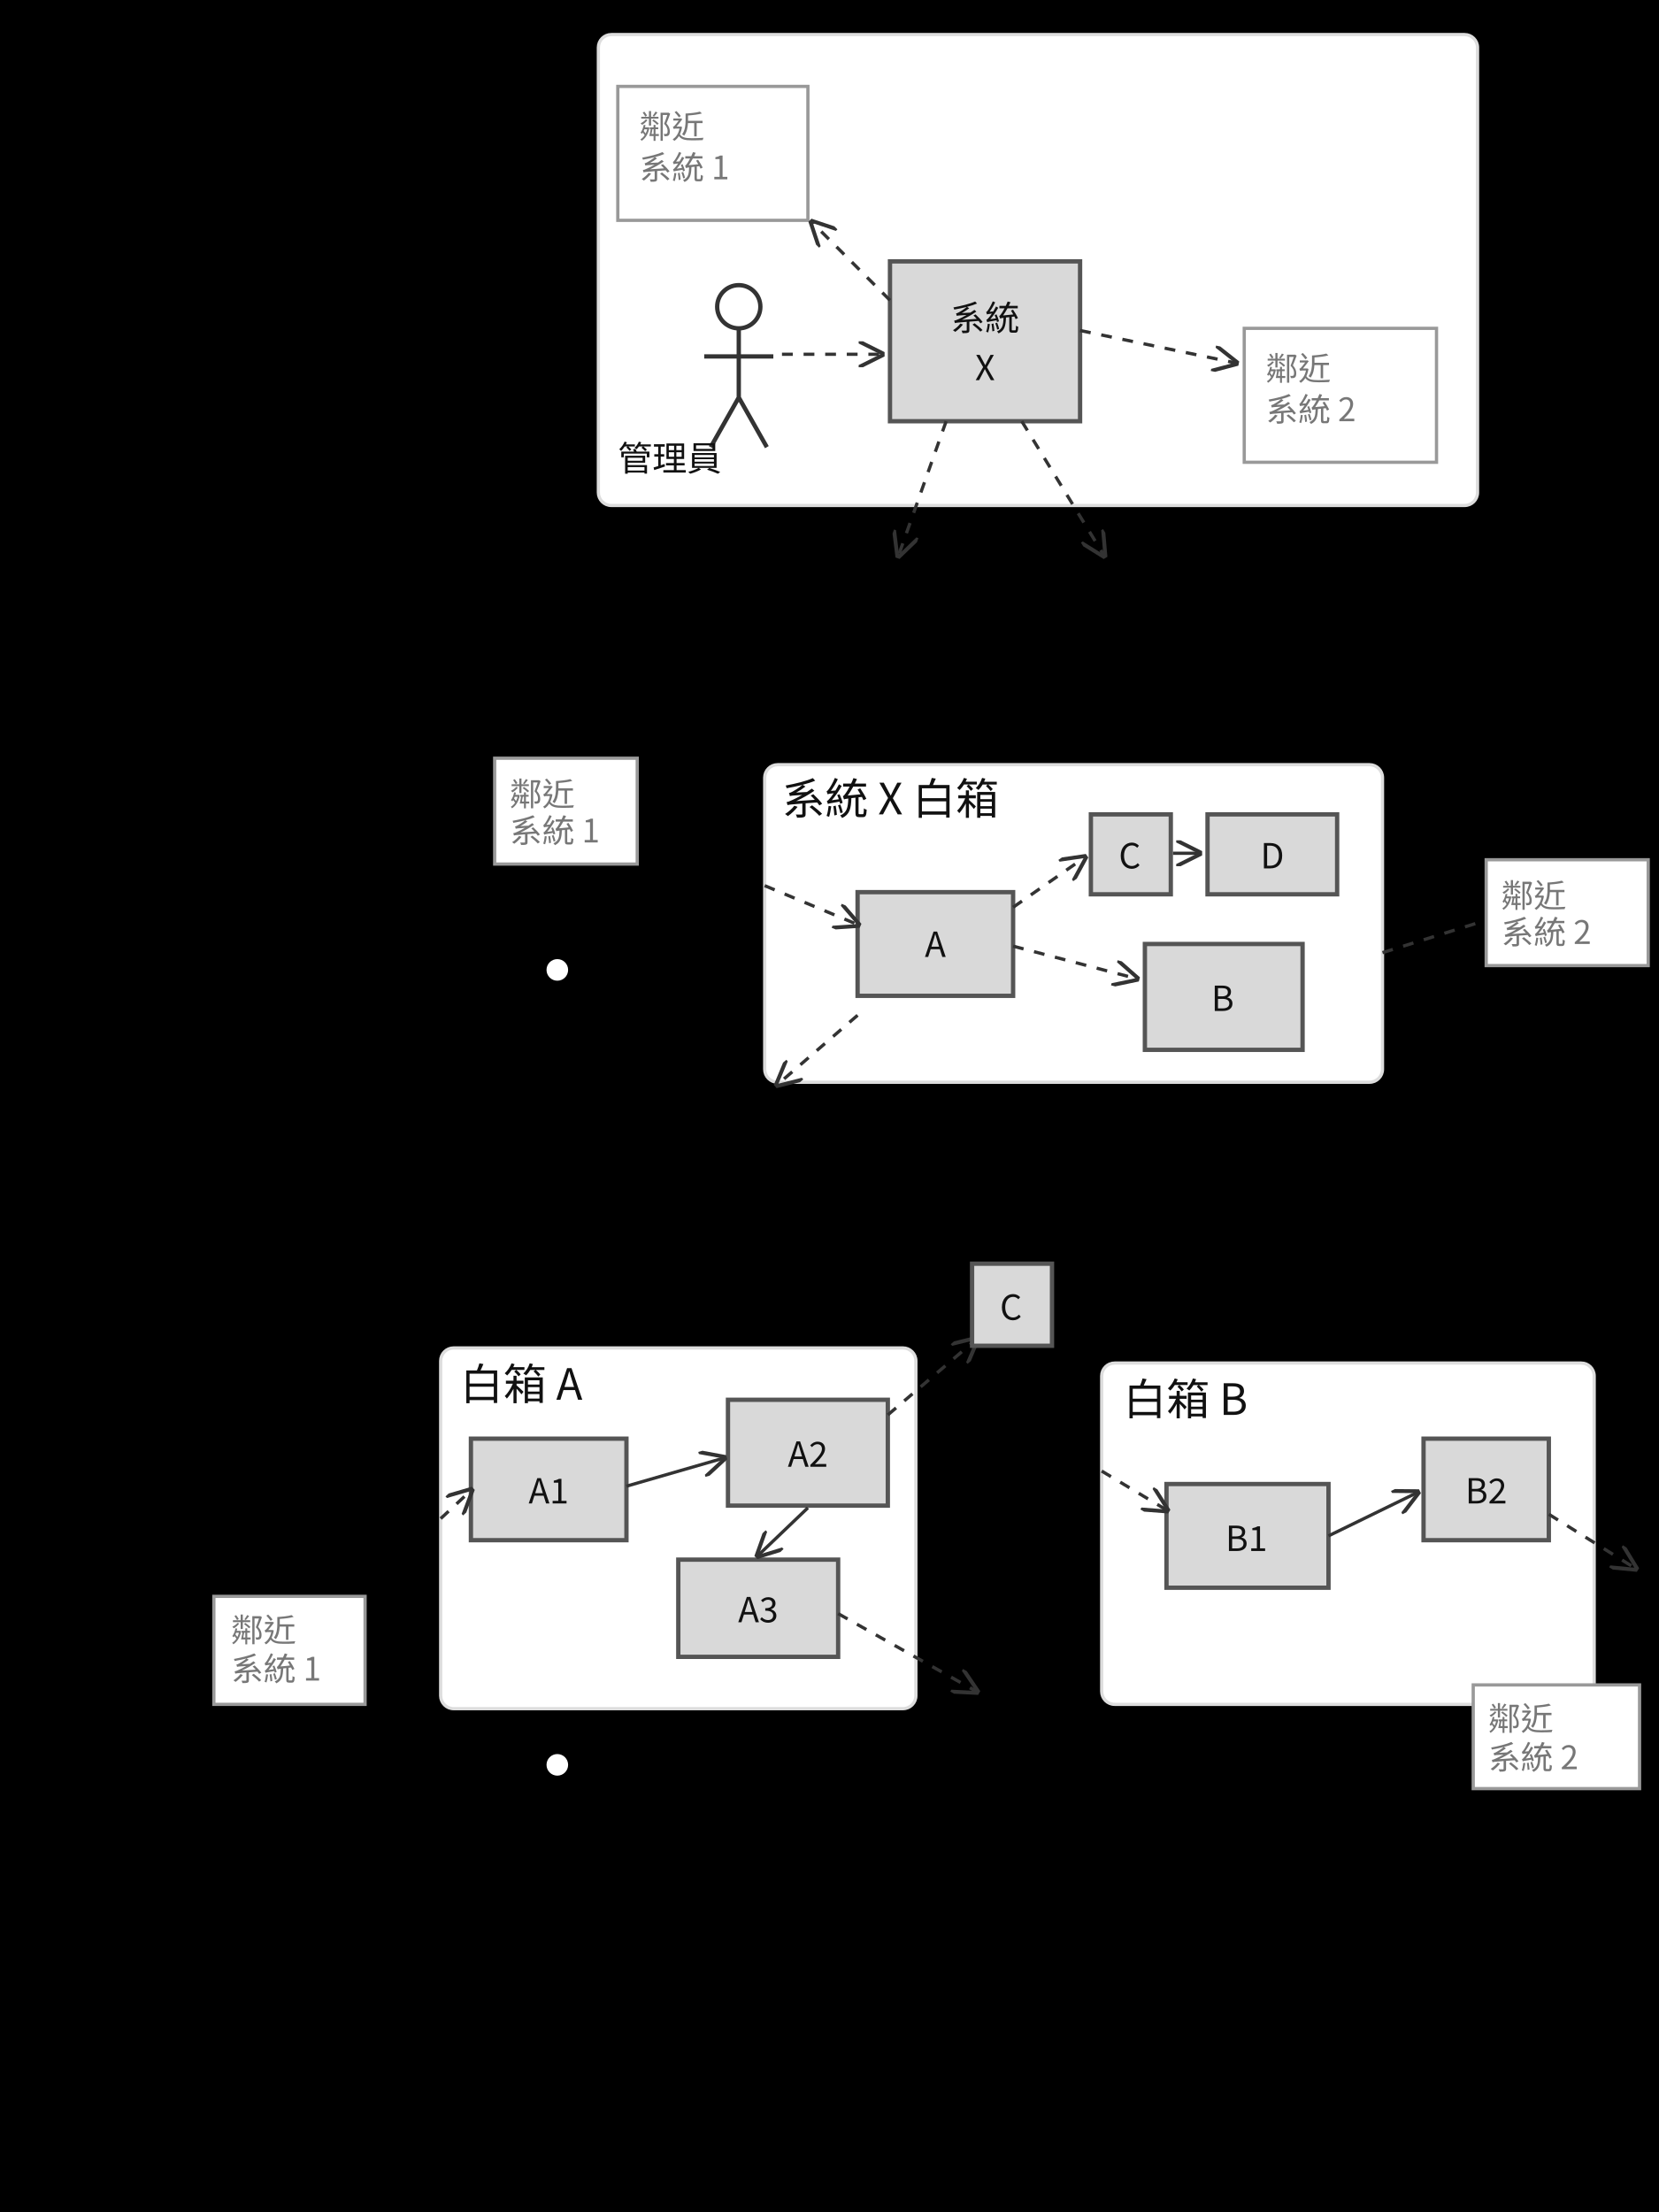
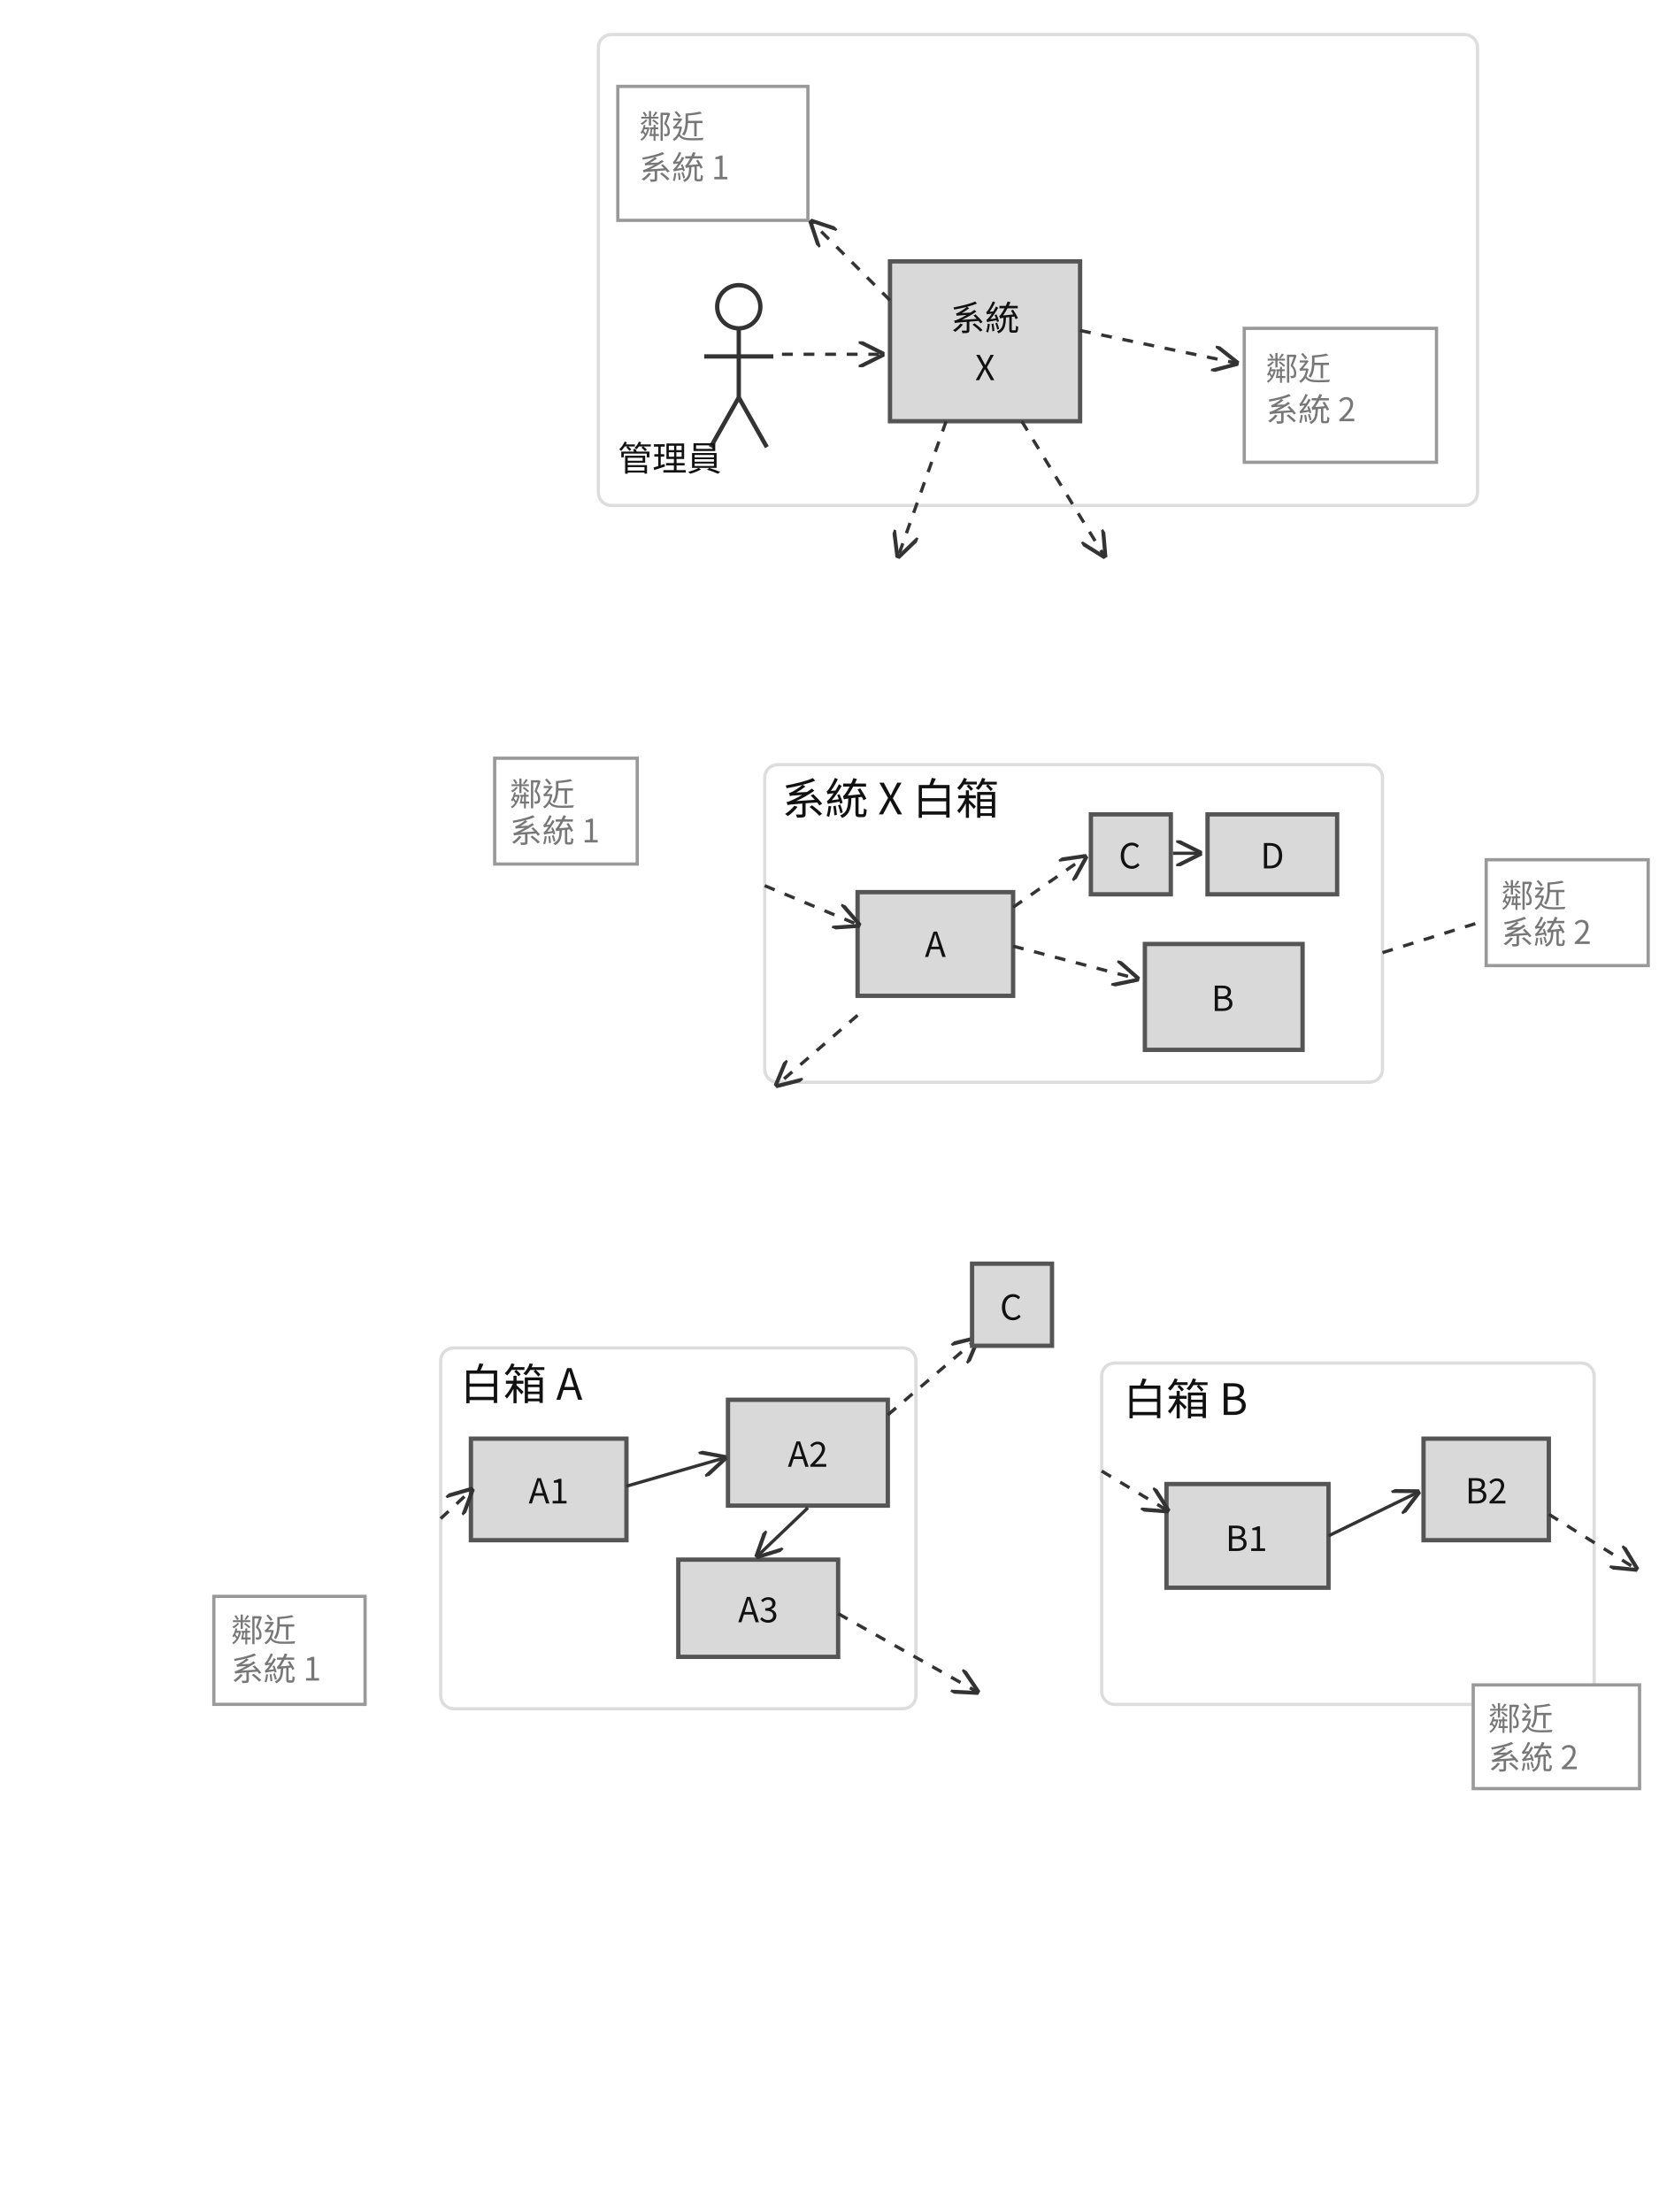
<svg xmlns="http://www.w3.org/2000/svg" width="768" height="1024" viewBox="0 0 768 1024">
-   <rect width="768" height="1024" fill="#000000" />
+   <rect width="768" height="1024" fill="#ffffff" />
  <style>
    .panel { fill: #ffffff; stroke: #dddddd; stroke-width: 1.5; }
    .node { fill: #d9d9d9; stroke: #555555; stroke-width: 2; }
    .neighbor { fill: #ffffff; stroke: #999999; stroke-width: 1.5; }
    .label { font-family: "Noto Sans CJK TC", "Noto Sans TC", sans-serif; fill: #111; font-size: 16px; }
    .small { font-family: "Noto Sans CJK TC", "Noto Sans TC", sans-serif; fill: #777; font-size: 15px; }
    .title { font-family: "Noto Sans CJK TC", "Noto Sans TC", sans-serif; fill: #111; font-size: 20px; }
    .arrow { stroke: #333; stroke-width: 1.5; fill: none; stroke-dasharray: 5 5; marker-end: url(#arrow); }
    .solid-arrow { stroke: #333; stroke-width: 1.5; fill: none; marker-end: url(#arrow); }
    .dot { fill: #ffffff; }
  </style>
  <defs>
    <marker id="arrow" markerWidth="8" markerHeight="8" refX="7" refY="4" orient="auto">
      <path d="M0,0 L8,4 L0,8" fill="none" stroke="#333" stroke-width="1.2" />
    </marker>
  </defs>
  <rect class="panel" x="277" y="16" width="407" height="218" rx="6" />
  <rect class="neighbor" x="286" y="40" width="88" height="62" />
  <text class="small" x="296" y="64">鄰近</text>
  <text class="small" x="296" y="83">系統 1</text>
  <rect class="node" x="412" y="121" width="88" height="74" />
  <text class="label" x="456" y="153" text-anchor="middle">系統</text>
  <text class="label" x="456" y="176" text-anchor="middle">X</text>
  <rect class="neighbor" x="576" y="152" width="89" height="62" />
  <text class="small" x="586" y="176">鄰近</text>
  <text class="small" x="586" y="195">系統 2</text>
  <circle cx="342" cy="142" r="10" fill="none" stroke="#333" stroke-width="2" />
  <path d="M342 152 L342 184 M326 165 L358 165 M342 184 L329 207 M342 184 L355 207" stroke="#333" stroke-width="2" fill="none" />
  <text class="label" x="286" y="218">管理員</text>
  <path class="arrow" d="M362 164 L408 164" />
  <path class="arrow" d="M412 139 L376 103" />
  <path class="arrow" d="M500 153 L572 168" />
  <path class="arrow" d="M438 195 L416 257" />
  <path class="arrow" d="M473 195 L511 257" />
  <rect class="neighbor" x="229" y="351" width="66" height="49" />
  <text class="small" x="236" y="373">鄰近</text>
  <text class="small" x="236" y="390">系統 1</text>
  <rect class="panel" x="354" y="354" width="286" height="147" rx="6" />
  <text class="title" x="362" y="377">系統 X 白箱</text>
  <rect class="node" x="397" y="413" width="72" height="48" />
  <text class="label" x="433" y="443" text-anchor="middle">A</text>
  <rect class="node" x="505" y="377" width="37" height="37" />
  <text class="label" x="523" y="402" text-anchor="middle">C</text>
  <rect class="node" x="559" y="377" width="60" height="37" />
  <text class="label" x="589" y="402" text-anchor="middle">D</text>
  <rect class="node" x="530" y="437" width="73" height="49" />
  <text class="label" x="566" y="468" text-anchor="middle">B</text>
  <path class="solid-arrow" d="M543 395 L555 395" />
  <path class="arrow" d="M469 420 L502 397" />
  <path class="arrow" d="M469 438 L526 453" />
  <path class="arrow" d="M354 410 L397 428" />
  <path class="arrow" d="M640 441 L704 421" />
  <path class="arrow" d="M397 470 L360 502" />
  <rect class="neighbor" x="688" y="398" width="75" height="49" />
  <text class="small" x="695" y="420">鄰近</text>
  <text class="small" x="695" y="437">系統 2</text>
  <circle class="dot" cx="258" cy="449" r="5" />
  <rect class="neighbor" x="99" y="739" width="70" height="50" />
  <text class="small" x="107" y="760">鄰近</text>
  <text class="small" x="107" y="778">系統 1</text>
  <rect class="panel" x="204" y="624" width="220" height="167" rx="6" />
  <text class="title" x="213" y="648">白箱 A</text>
  <rect class="node" x="218" y="666" width="72" height="47" />
  <text class="label" x="254" y="696" text-anchor="middle">A1</text>
  <rect class="node" x="337" y="648" width="74" height="49" />
  <text class="label" x="374" y="679" text-anchor="middle">A2</text>
  <rect class="node" x="314" y="722" width="74" height="45" />
  <text class="label" x="351" y="751" text-anchor="middle">A3</text>
  <path class="solid-arrow" d="M290 688 L335 675" />
  <path class="solid-arrow" d="M374 698 L351 720" />
  <path class="arrow" d="M204 703 L218 690" />
  <path class="arrow" d="M411 655 L452 620" />
  <path class="arrow" d="M388 747 L452 783" />
  <rect class="node" x="450" y="585" width="37" height="38" />
  <text class="label" x="468" y="611" text-anchor="middle">C</text>
  <rect class="panel" x="510" y="631" width="228" height="158" rx="6" />
  <text class="title" x="520" y="655">白箱 B</text>
  <rect class="node" x="540" y="687" width="75" height="48" />
  <text class="label" x="577" y="718" text-anchor="middle">B1</text>
  <rect class="node" x="659" y="666" width="58" height="47" />
  <text class="label" x="688" y="696" text-anchor="middle">B2</text>
  <path class="solid-arrow" d="M615 711 L656 691" />
  <path class="arrow" d="M510 681 L540 699" />
  <path class="arrow" d="M717 701 L757 726" />
  <rect class="neighbor" x="682" y="780" width="77" height="48" />
  <text class="small" x="689" y="801">鄰近</text>
  <text class="small" x="689" y="819">系統 2</text>
  <circle class="dot" cx="258" cy="817" r="5" />
</svg>
